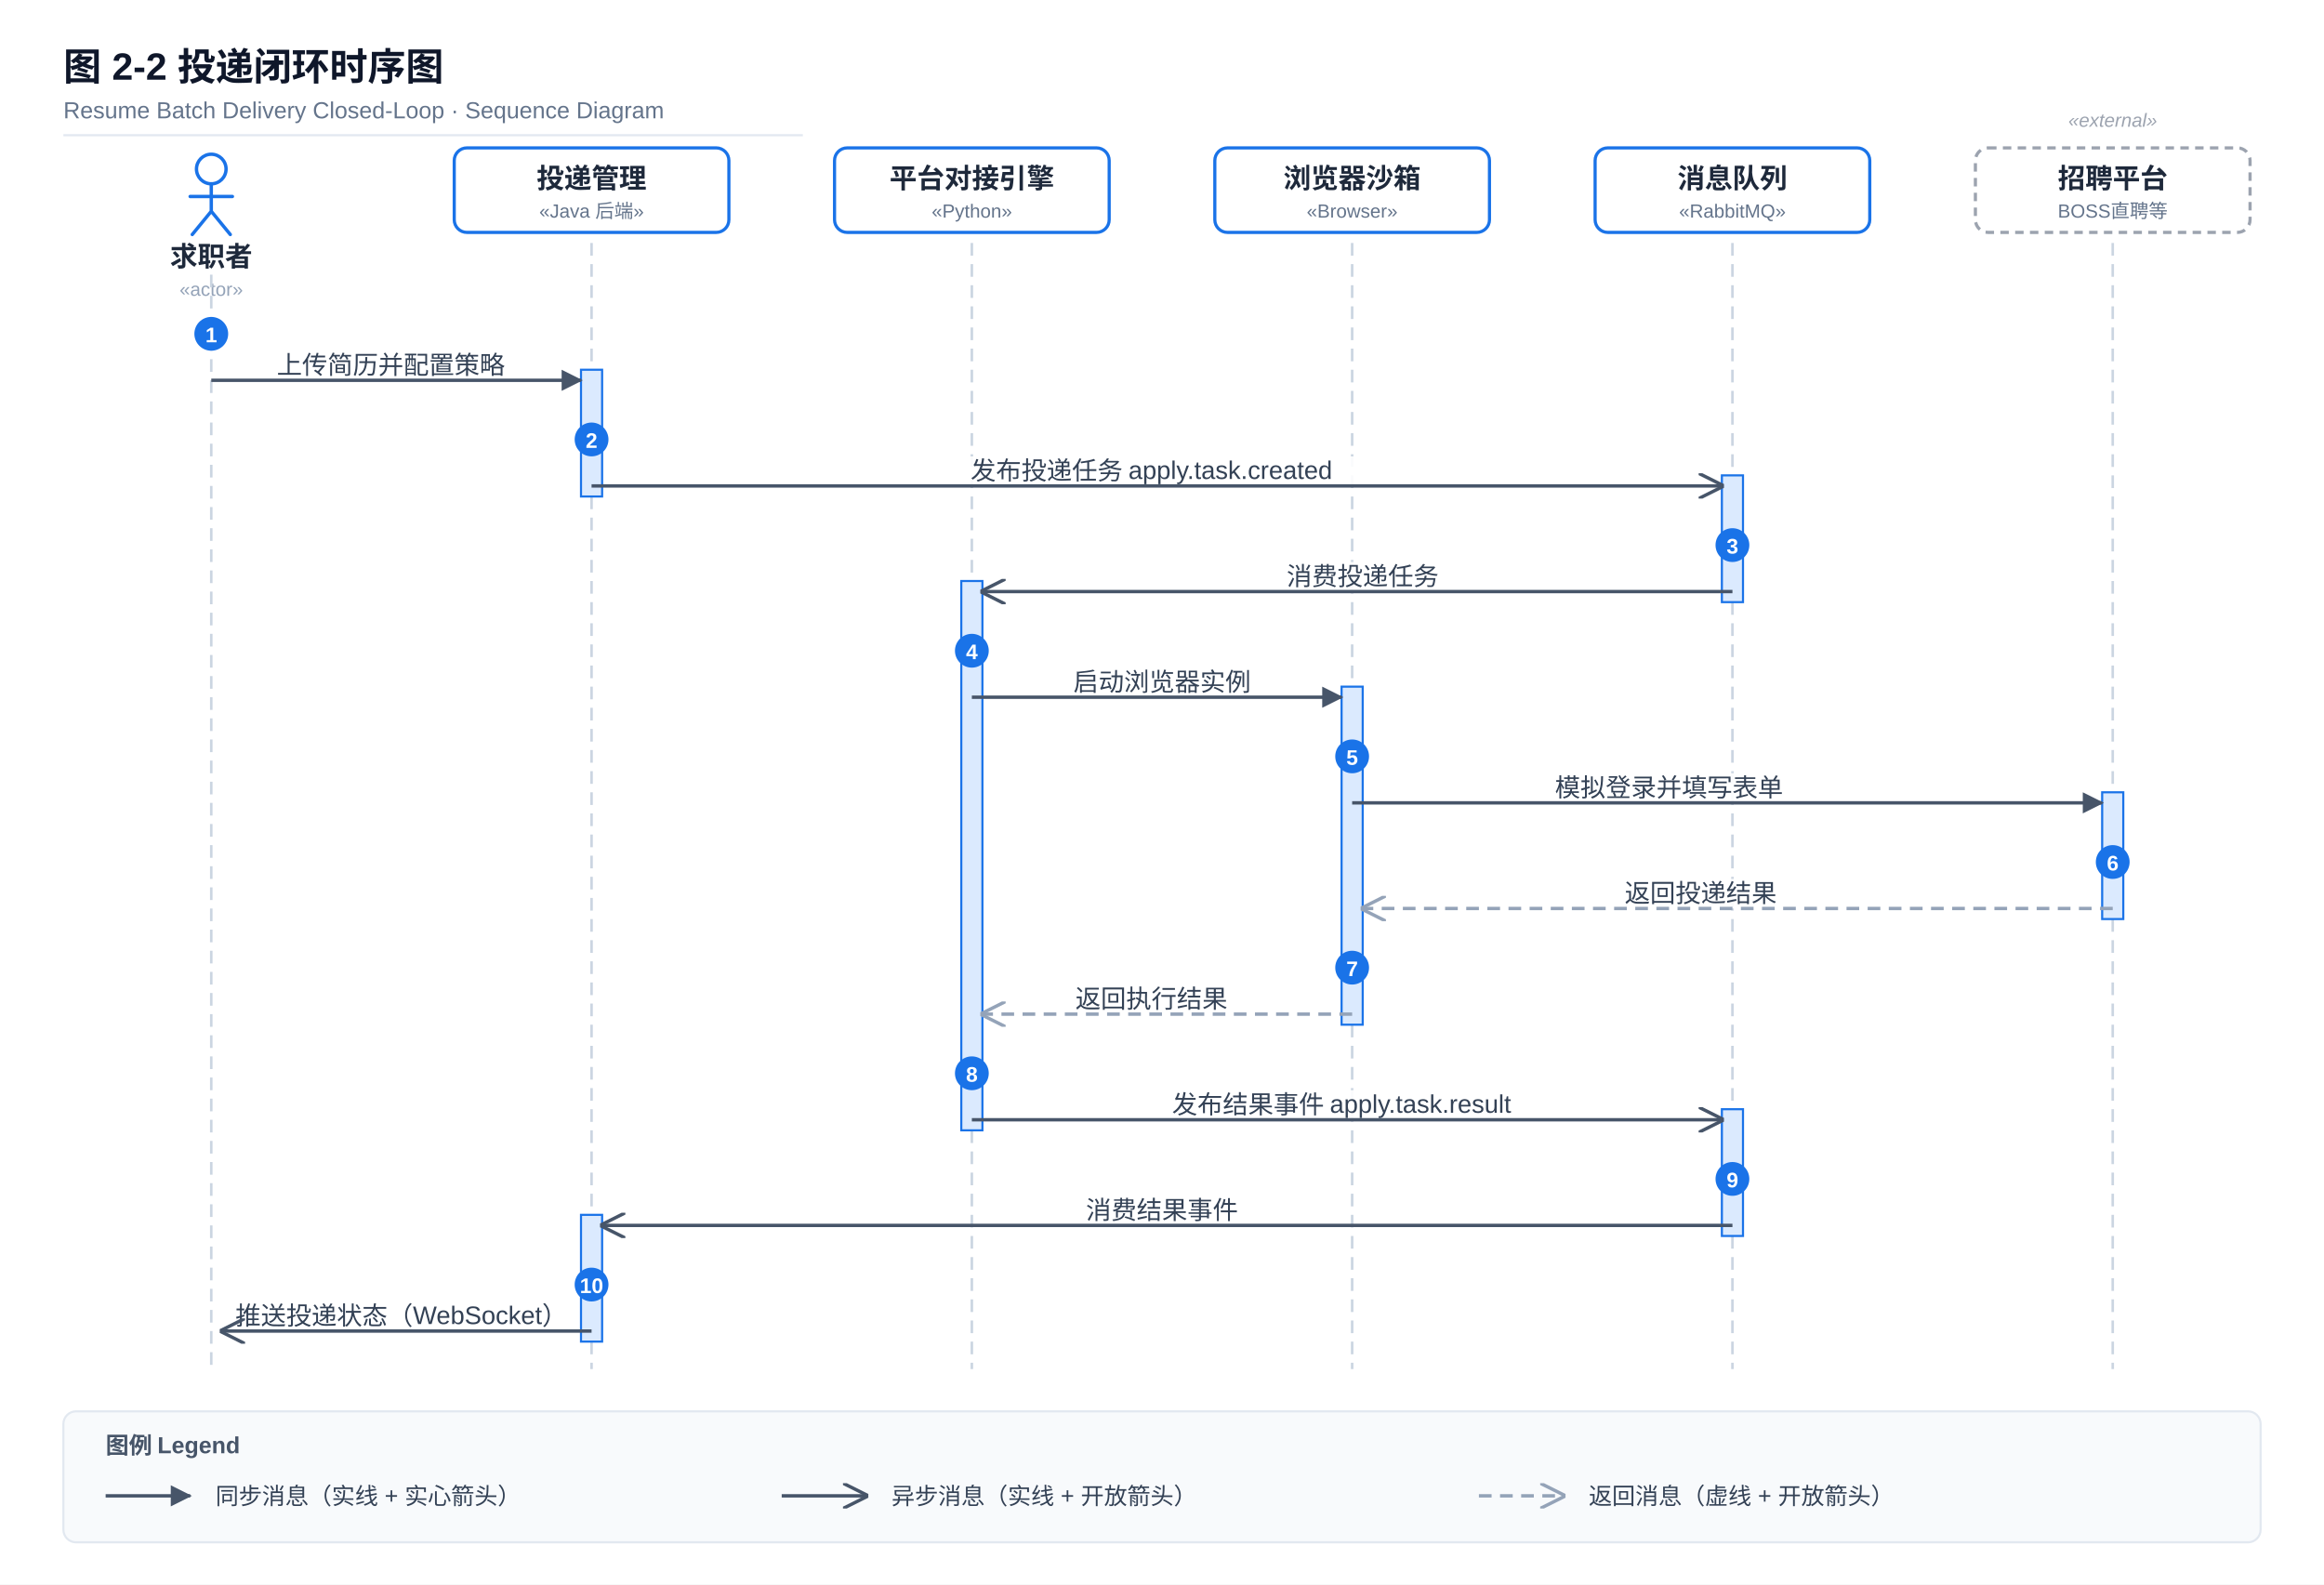
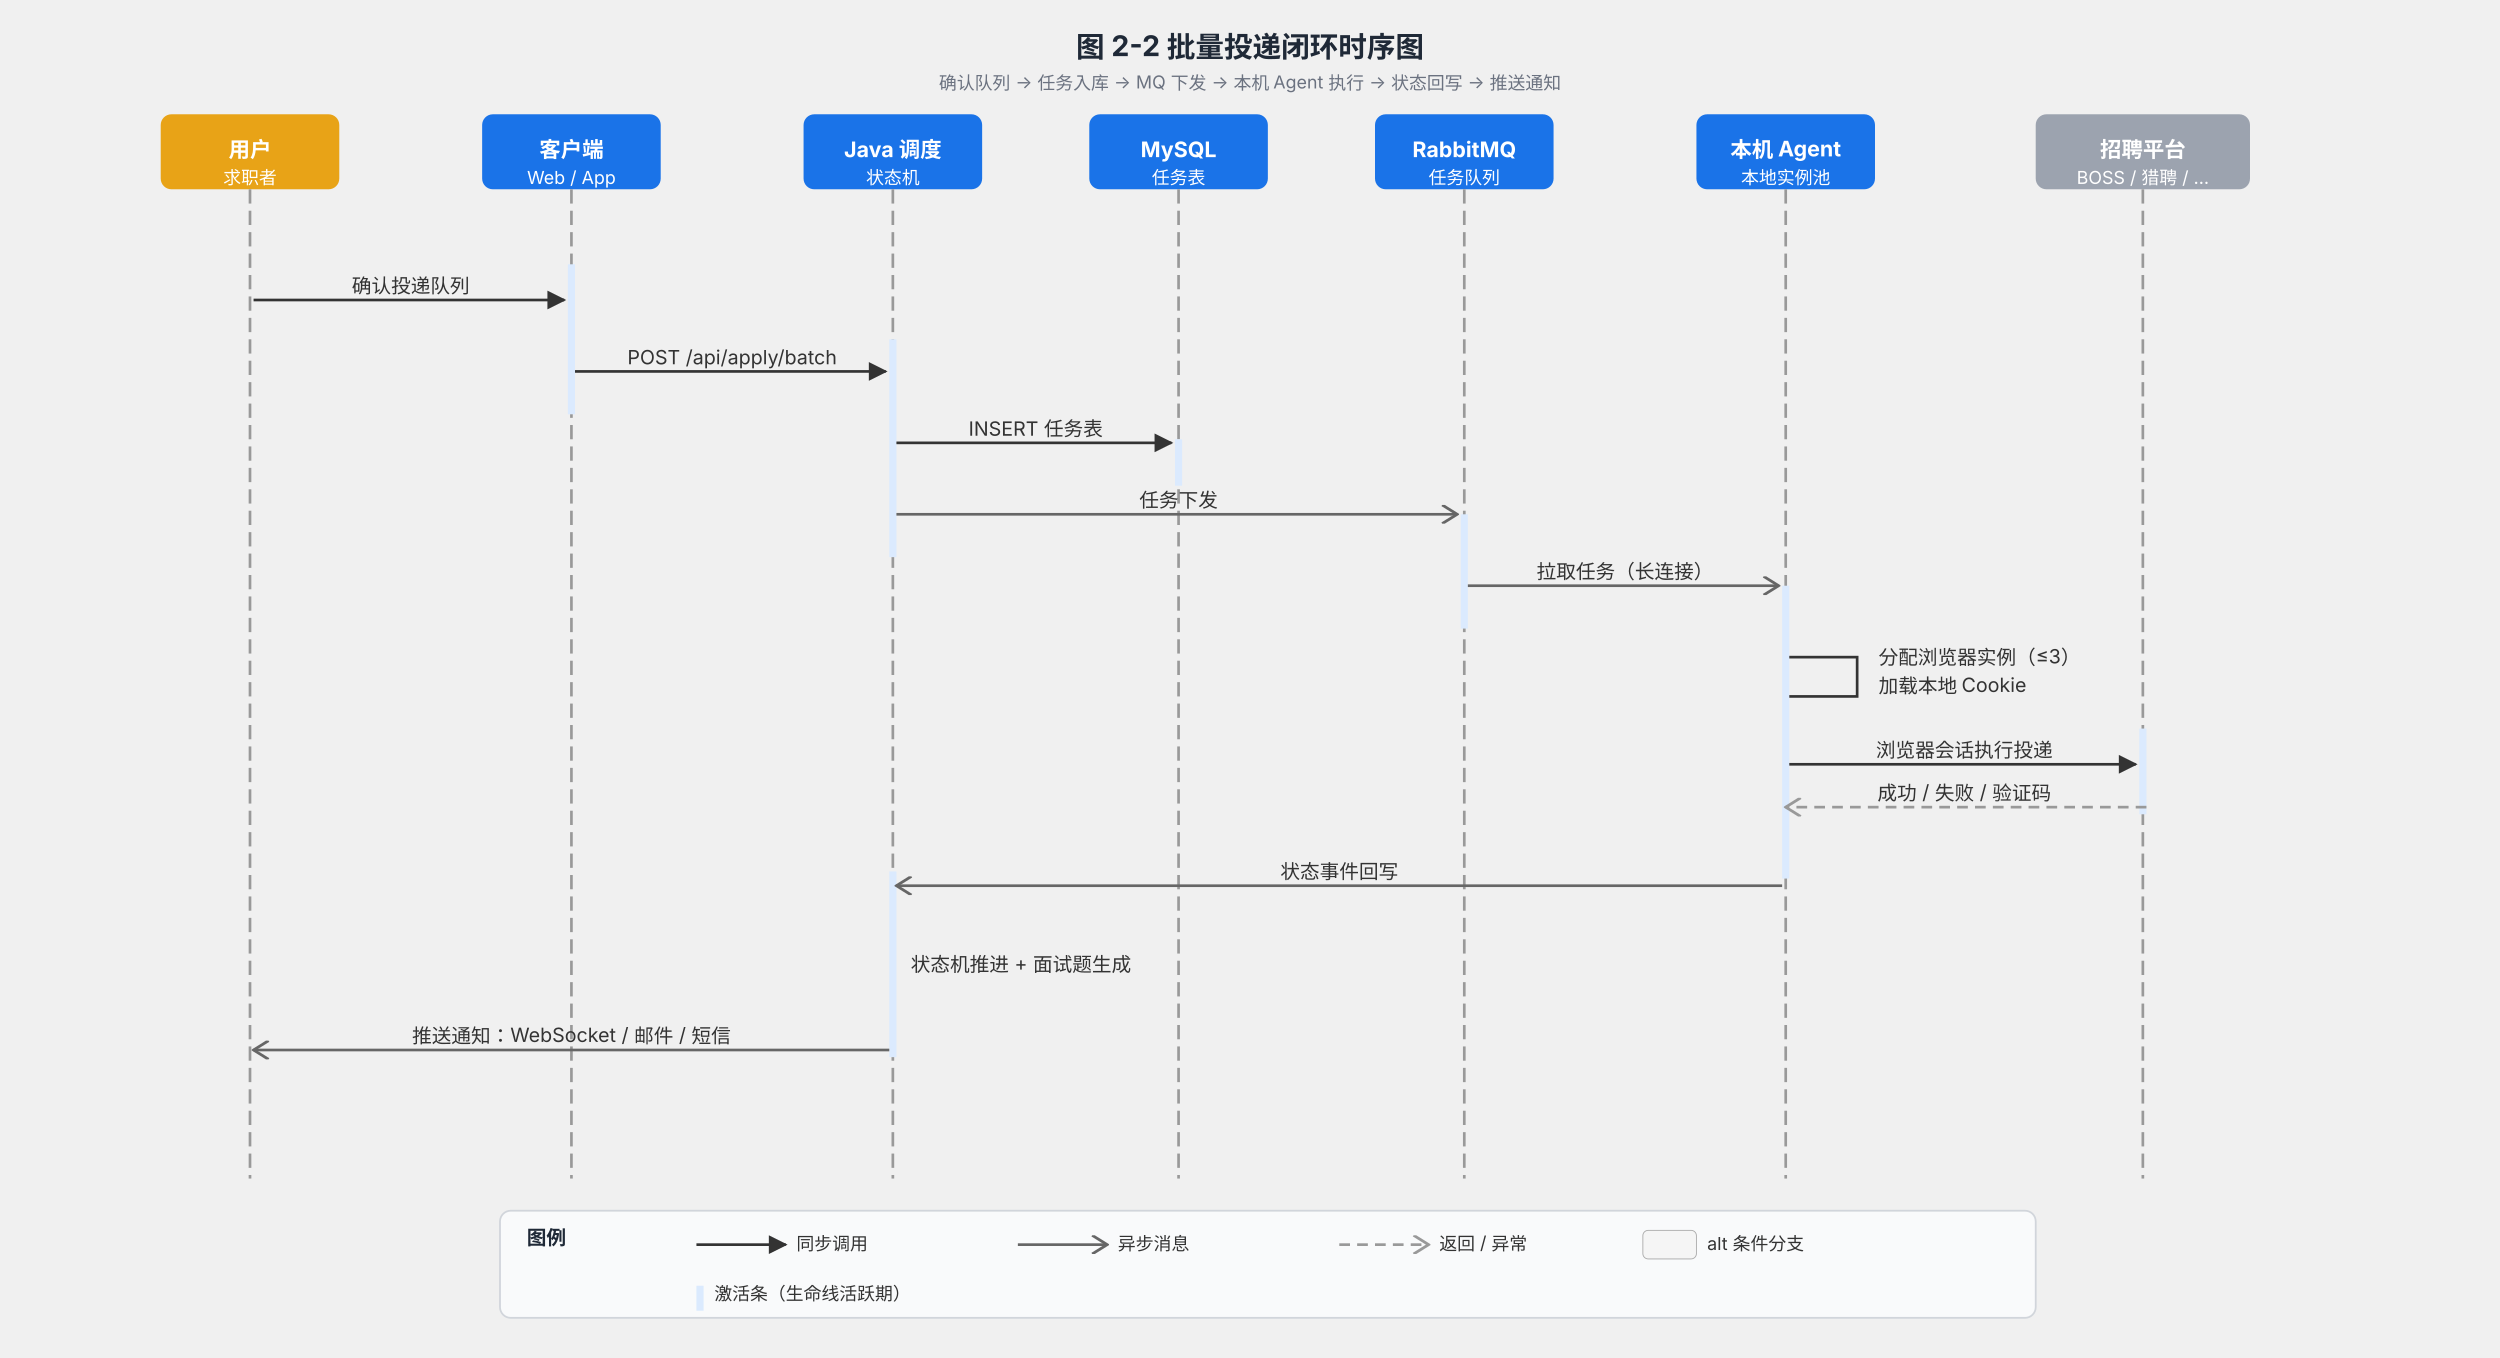
- <svg xmlns="http://www.w3.org/2000/svg" viewBox="0 0 1100 750" font-family="'Segoe UI','Microsoft YaHei',Arial,sans-serif">
+ <svg xmlns="http://www.w3.org/2000/svg" viewBox="0 0 1400 760" style="background:#ffffff;font-family:system-ui,-apple-system,'Microsoft YaHei',sans-serif">
  <defs>
-     <marker id="arrow-sync" viewBox="0 0 12 12" refX="11" refY="6" markerWidth="10" markerHeight="10" orient="auto" markerUnits="userSpaceOnUse">
-       <path d="M0,0 L12,6 L0,12 Z" fill="#475569" />
+     <marker id="arrow-sync" viewBox="0 0 10 10" refX="9" refY="5" markerWidth="7" markerHeight="7" orient="auto-start-reverse">
+       <path d="M 0 0 L 10 5 L 0 10 z" fill="#333333" />
    </marker>
-     <marker id="arrow-async" viewBox="0 0 12 12" refX="11" refY="6" markerWidth="12" markerHeight="12" orient="auto" markerUnits="userSpaceOnUse">
-       <path d="M0,0 L12,6 L0,12" fill="none" stroke="#475569" stroke-width="1.6" stroke-linejoin="round" stroke-linecap="round" />
+     <marker id="arrow-async" viewBox="0 0 10 10" refX="9" refY="5" markerWidth="7" markerHeight="7" orient="auto-start-reverse">
+       <path d="M 1 0 L 9 5 L 1 10" fill="none" stroke="#666666" stroke-width="1.5" />
    </marker>
-     <marker id="arrow-return" viewBox="0 0 12 12" refX="11" refY="6" markerWidth="12" markerHeight="12" orient="auto" markerUnits="userSpaceOnUse">
-       <path d="M0,0 L12,6 L0,12" fill="none" stroke="#94a3b8" stroke-width="1.6" stroke-linejoin="round" stroke-linecap="round" />
+     <marker id="arrow-return" viewBox="0 0 10 10" refX="9" refY="5" markerWidth="7" markerHeight="7" orient="auto-start-reverse">
+       <path d="M 1 0 L 9 5 L 1 10" fill="none" stroke="#999999" stroke-width="1.5" />
    </marker>
  </defs>
-   <rect x="0" y="0" width="1100" height="750" fill="#ffffff" />
-   <text x="30" y="38" font-size="18" font-weight="700" fill="#0f172a">图 2-2 投递闭环时序图</text>
-   <text x="30" y="56" font-size="11" fill="#64748b">Resume Batch Delivery Closed-Loop · Sequence Diagram</text>
-   <line x1="30" y1="64" x2="380" y2="64" stroke="#e2e8f0" stroke-width="1" />
-   <g id="actor-seeker">
-     <circle cx="100" cy="80" r="7" fill="#ffffff" stroke="#1a73e8" stroke-width="1.6" />
-     <path d="M100,87 L100,100 M90,93 L110,93 M100,100 L91,111 M100,100 L109,111" fill="none" stroke="#1a73e8" stroke-width="1.6" stroke-linecap="round" />
-     <text x="100" y="126" text-anchor="middle" font-size="13" font-weight="600" fill="#1e293b">求职者</text>
-     <text x="100" y="140" text-anchor="middle" font-size="9" fill="#94a3b8">«actor»</text>
-   </g>
-   <g id="head-deliver">
-     <rect x="215" y="70" width="130" height="40" rx="6" ry="6" fill="#ffffff" stroke="#1a73e8" stroke-width="1.5" />
-     <text x="280" y="89" text-anchor="middle" font-size="13" font-weight="600" fill="#1e293b">投递管理</text>
-     <text x="280" y="103" text-anchor="middle" font-size="9" fill="#64748b">«Java 后端»</text>
-   </g>
-   <g id="head-engine">
-     <rect x="395" y="70" width="130" height="40" rx="6" ry="6" fill="#ffffff" stroke="#1a73e8" stroke-width="1.5" />
-     <text x="460" y="89" text-anchor="middle" font-size="13" font-weight="600" fill="#1e293b">平台对接引擎</text>
-     <text x="460" y="103" text-anchor="middle" font-size="9" fill="#64748b">«Python»</text>
-   </g>
-   <g id="head-sandbox">
-     <rect x="575" y="70" width="130" height="40" rx="6" ry="6" fill="#ffffff" stroke="#1a73e8" stroke-width="1.5" />
-     <text x="640" y="89" text-anchor="middle" font-size="13" font-weight="600" fill="#1e293b">浏览器沙箱</text>
-     <text x="640" y="103" text-anchor="middle" font-size="9" fill="#64748b">«Browser»</text>
-   </g>
-   <g id="head-mq">
-     <rect x="755" y="70" width="130" height="40" rx="6" ry="6" fill="#ffffff" stroke="#1a73e8" stroke-width="1.5" />
-     <text x="820" y="89" text-anchor="middle" font-size="13" font-weight="600" fill="#1e293b">消息队列</text>
-     <text x="820" y="103" text-anchor="middle" font-size="9" fill="#64748b">«RabbitMQ»</text>
-   </g>
-   <g id="head-platform">
-     <text x="1000" y="60" text-anchor="middle" font-size="9" font-style="italic" fill="#9ca3af">«external»</text>
-     <rect x="935" y="70" width="130" height="40" rx="6" ry="6" fill="#ffffff" stroke="#9ca3af" stroke-width="1.5" stroke-dasharray="4,3" />
-     <text x="1000" y="89" text-anchor="middle" font-size="13" font-weight="600" fill="#1e293b">招聘平台</text>
-     <text x="1000" y="103" text-anchor="middle" font-size="9" fill="#64748b">BOSS直聘等</text>
-   </g>
-   <g id="lifelines" stroke="#cbd5e1" stroke-width="1.2" stroke-dasharray="6,4">
-     <line x1="100" y1="130" x2="100" y2="648" />
-     <line x1="280" y1="115" x2="280" y2="648" />
-     <line x1="460" y1="115" x2="460" y2="648" />
-     <line x1="640" y1="115" x2="640" y2="648" />
-     <line x1="820" y1="115" x2="820" y2="648" />
-     <line x1="1000" y1="115" x2="1000" y2="648" />
-   </g>
-   <g id="activations" fill="#dbeafe" stroke="#1a73e8" stroke-width="1">
-     <rect x="275" y="175" width="10" height="60" />
-     <rect x="275" y="575" width="10" height="60" />
-     <rect x="815" y="225" width="10" height="60" />
-     <rect x="815" y="525" width="10" height="60" />
-     <rect x="455" y="275" width="10" height="260" />
-     <rect x="635" y="325" width="10" height="160" />
-     <rect x="995" y="375" width="10" height="60" />
-   </g>
-   <g id="messages" font-size="12" fill="#334155">
-     <g>
-       <rect x="135" y="166" width="100" height="14" rx="3" fill="#ffffff" fill-opacity="0.9" />
-       <text x="185" y="177" text-anchor="middle">上传简历并配置策略</text>
-       <line x1="100" y1="180" x2="275" y2="180" stroke="#475569" stroke-width="1.6" marker-end="url(#arrow-sync)" />
-       <circle cx="100" cy="158" r="8" fill="#1a73e8" />
-       <text x="100" y="162" text-anchor="middle" font-size="10" font-weight="700" fill="#ffffff">1</text>
-     </g>
-     <g>
-       <rect x="445" y="216" width="200" height="14" rx="3" fill="#ffffff" fill-opacity="0.9" />
-       <text x="545" y="227" text-anchor="middle">发布投递任务 apply.task.created</text>
-       <line x1="280" y1="230" x2="815" y2="230" stroke="#475569" stroke-width="1.6" marker-end="url(#arrow-async)" />
-       <circle cx="280" cy="208" r="8" fill="#1a73e8" />
-       <text x="280" y="212" text-anchor="middle" font-size="10" font-weight="700" fill="#ffffff">2</text>
-     </g>
-     <g>
-       <rect x="600" y="266" width="90" height="14" rx="3" fill="#ffffff" fill-opacity="0.9" />
-       <text x="645" y="277" text-anchor="middle">消费投递任务</text>
-       <line x1="820" y1="280" x2="465" y2="280" stroke="#475569" stroke-width="1.6" marker-end="url(#arrow-async)" />
-       <circle cx="820" cy="258" r="8" fill="#1a73e8" />
-       <text x="820" y="262" text-anchor="middle" font-size="10" font-weight="700" fill="#ffffff">3</text>
-     </g>
-     <g>
-       <rect x="495" y="316" width="110" height="14" rx="3" fill="#ffffff" fill-opacity="0.9" />
-       <text x="550" y="327" text-anchor="middle">启动浏览器实例</text>
-       <line x1="460" y1="330" x2="635" y2="330" stroke="#475569" stroke-width="1.6" marker-end="url(#arrow-sync)" />
-       <circle cx="460" cy="308" r="8" fill="#1a73e8" />
-       <text x="460" y="312" text-anchor="middle" font-size="10" font-weight="700" fill="#ffffff">4</text>
-     </g>
-     <g>
-       <rect x="730" y="366" width="120" height="14" rx="3" fill="#ffffff" fill-opacity="0.9" />
-       <text x="790" y="377" text-anchor="middle">模拟登录并填写表单</text>
-       <line x1="640" y1="380" x2="995" y2="380" stroke="#475569" stroke-width="1.6" marker-end="url(#arrow-sync)" />
-       <circle cx="640" cy="358" r="8" fill="#1a73e8" />
-       <text x="640" y="362" text-anchor="middle" font-size="10" font-weight="700" fill="#ffffff">5</text>
-     </g>
-     <g>
-       <rect x="755" y="416" width="100" height="14" rx="3" fill="#ffffff" fill-opacity="0.9" />
-       <text x="805" y="427" text-anchor="middle">返回投递结果</text>
-       <line x1="1000" y1="430" x2="645" y2="430" stroke="#94a3b8" stroke-width="1.6" stroke-dasharray="6,4" marker-end="url(#arrow-return)" />
-       <circle cx="1000" cy="408" r="8" fill="#1a73e8" />
-       <text x="1000" y="412" text-anchor="middle" font-size="10" font-weight="700" fill="#ffffff">6</text>
-     </g>
-     <g>
-       <rect x="495" y="466" width="100" height="14" rx="3" fill="#ffffff" fill-opacity="0.9" />
-       <text x="545" y="477" text-anchor="middle">返回执行结果</text>
-       <line x1="640" y1="480" x2="465" y2="480" stroke="#94a3b8" stroke-width="1.6" stroke-dasharray="6,4" marker-end="url(#arrow-return)" />
-       <circle cx="640" cy="458" r="8" fill="#1a73e8" />
-       <text x="640" y="462" text-anchor="middle" font-size="10" font-weight="700" fill="#ffffff">7</text>
-     </g>
-     <g>
-       <rect x="535" y="516" width="200" height="14" rx="3" fill="#ffffff" fill-opacity="0.9" />
-       <text x="635" y="527" text-anchor="middle">发布结果事件 apply.task.result</text>
-       <line x1="460" y1="530" x2="815" y2="530" stroke="#475569" stroke-width="1.6" marker-end="url(#arrow-async)" />
-       <circle cx="460" cy="508" r="8" fill="#1a73e8" />
-       <text x="460" y="512" text-anchor="middle" font-size="10" font-weight="700" fill="#ffffff">8</text>
-     </g>
-     <g>
-       <rect x="505" y="566" width="90" height="14" rx="3" fill="#ffffff" fill-opacity="0.9" />
-       <text x="550" y="577" text-anchor="middle">消费结果事件</text>
-       <line x1="820" y1="580" x2="285" y2="580" stroke="#475569" stroke-width="1.6" marker-end="url(#arrow-async)" />
-       <circle cx="820" cy="558" r="8" fill="#1a73e8" />
-       <text x="820" y="562" text-anchor="middle" font-size="10" font-weight="700" fill="#ffffff">9</text>
-     </g>
-     <g>
-       <rect x="115" y="616" width="150" height="14" rx="3" fill="#ffffff" fill-opacity="0.9" />
-       <text x="190" y="627" text-anchor="middle">推送投递状态（WebSocket）</text>
-       <line x1="280" y1="630" x2="105" y2="630" stroke="#475569" stroke-width="1.6" marker-end="url(#arrow-async)" />
-       <circle cx="280" cy="608" r="8" fill="#1a73e8" />
-       <text x="280" y="612" text-anchor="middle" font-size="10" font-weight="700" fill="#ffffff">10</text>
-     </g>
-   </g>
-   <g id="legend">
-     <rect x="30" y="668" width="1040" height="62" rx="6" ry="6" fill="#f8fafc" stroke="#e2e8f0" stroke-width="1" />
-     <text x="50" y="688" font-size="11" font-weight="700" fill="#475569">图例 Legend</text>
-     <g transform="translate(50,708)">
-       <line x1="0" y1="0" x2="40" y2="0" stroke="#475569" stroke-width="1.6" marker-end="url(#arrow-sync)" />
-       <text x="52" y="4" font-size="11" fill="#334155">同步消息（实线 + 实心箭头）</text>
-     </g>
-     <g transform="translate(370,708)">
-       <line x1="0" y1="0" x2="40" y2="0" stroke="#475569" stroke-width="1.6" marker-end="url(#arrow-async)" />
-       <text x="52" y="4" font-size="11" fill="#334155">异步消息（实线 + 开放箭头）</text>
-     </g>
-     <g transform="translate(700,708)">
-       <line x1="0" y1="0" x2="40" y2="0" stroke="#94a3b8" stroke-width="1.6" stroke-dasharray="6,4" marker-end="url(#arrow-return)" />
-       <text x="52" y="4" font-size="11" fill="#334155">返回消息（虚线 + 开放箭头）</text>
-     </g>
-   </g>
+   <text x="700" y="32" text-anchor="middle" font-size="16" font-weight="bold" fill="#1f2937">图 2-2  批量投递闭环时序图</text>
+   <text x="700" y="50" text-anchor="middle" font-size="10" fill="#6B7280">确认队列 → 任务入库 → MQ 下发 → 本机 Agent 执行 → 状态回写 → 推送通知</text>
+   <rect x="90" y="64" width="100" height="42" rx="6" fill="#E8A317" />
+   <text x="140" y="88" text-anchor="middle" font-size="12" font-weight="bold" fill="#FFFFFF">用户</text>
+   <text x="140" y="103" text-anchor="middle" font-size="10" fill="#FFFFFF">求职者</text>
+   <rect x="270" y="64" width="100" height="42" rx="6" fill="#1A73E8" />
+   <text x="320" y="88" text-anchor="middle" font-size="12" font-weight="bold" fill="#FFFFFF">客户端</text>
+   <text x="320" y="103" text-anchor="middle" font-size="10" fill="#FFFFFF">Web / App</text>
+   <rect x="450" y="64" width="100" height="42" rx="6" fill="#1A73E8" />
+   <text x="500" y="88" text-anchor="middle" font-size="12" font-weight="bold" fill="#FFFFFF">Java 调度</text>
+   <text x="500" y="103" text-anchor="middle" font-size="10" fill="#FFFFFF">状态机</text>
+   <rect x="610" y="64" width="100" height="42" rx="6" fill="#1A73E8" />
+   <text x="660" y="88" text-anchor="middle" font-size="12" font-weight="bold" fill="#FFFFFF">MySQL</text>
+   <text x="660" y="103" text-anchor="middle" font-size="10" fill="#FFFFFF">任务表</text>
+   <rect x="770" y="64" width="100" height="42" rx="6" fill="#1A73E8" />
+   <text x="820" y="88" text-anchor="middle" font-size="12" font-weight="bold" fill="#FFFFFF">RabbitMQ</text>
+   <text x="820" y="103" text-anchor="middle" font-size="10" fill="#FFFFFF">任务队列</text>
+   <rect x="950" y="64" width="100" height="42" rx="6" fill="#1A73E8" />
+   <text x="1000" y="88" text-anchor="middle" font-size="12" font-weight="bold" fill="#FFFFFF">本机 Agent</text>
+   <text x="1000" y="103" text-anchor="middle" font-size="10" fill="#FFFFFF">本地实例池</text>
+   <rect x="1140" y="64" width="120" height="42" rx="6" fill="#9CA3AF" />
+   <text x="1200" y="88" text-anchor="middle" font-size="12" font-weight="bold" fill="#FFFFFF">招聘平台</text>
+   <text x="1200" y="103" text-anchor="middle" font-size="10" fill="#FFFFFF">BOSS / 猎聘 / …</text>
+   <line x1="140" y1="106" x2="140" y2="660" stroke="#999999" stroke-width="1.5" stroke-dasharray="8,4" />
+   <line x1="320" y1="106" x2="320" y2="660" stroke="#999999" stroke-width="1.5" stroke-dasharray="8,4" />
+   <line x1="500" y1="106" x2="500" y2="660" stroke="#999999" stroke-width="1.5" stroke-dasharray="8,4" />
+   <line x1="660" y1="106" x2="660" y2="660" stroke="#999999" stroke-width="1.5" stroke-dasharray="8,4" />
+   <line x1="820" y1="106" x2="820" y2="660" stroke="#999999" stroke-width="1.5" stroke-dasharray="8,4" />
+   <line x1="1000" y1="106" x2="1000" y2="660" stroke="#999999" stroke-width="1.5" stroke-dasharray="8,4" />
+   <line x1="1200" y1="106" x2="1200" y2="660" stroke="#999999" stroke-width="1.5" stroke-dasharray="8,4" />
+   <rect x="318" y="148" width="4" height="84" fill="#DBEAFE" />
+   <rect x="498" y="190" width="4" height="122" fill="#DBEAFE" />
+   <rect x="658" y="246" width="4" height="26" fill="#DBEAFE" />
+   <rect x="818" y="288" width="4" height="64" fill="#DBEAFE" />
+   <rect x="998" y="328" width="4" height="164" fill="#DBEAFE" />
+   <rect x="1198" y="408" width="4" height="48" fill="#DBEAFE" />
+   <rect x="498" y="488" width="4" height="104" fill="#DBEAFE" />
+   <path d="M 142 168 L 316 168" fill="none" stroke="#333333" stroke-width="1.5" marker-end="url(#arrow-sync)" />
+   <text x="230" y="164" text-anchor="middle" font-size="11" fill="#333333">确认投递队列</text>
+   <path d="M 322 208 L 496 208" fill="none" stroke="#333333" stroke-width="1.5" marker-end="url(#arrow-sync)" />
+   <text x="410" y="204" text-anchor="middle" font-size="11" fill="#333333">POST /api/apply/batch</text>
+   <path d="M 502 248 L 656 248" fill="none" stroke="#333333" stroke-width="1.5" marker-end="url(#arrow-sync)" />
+   <text x="580" y="244" text-anchor="middle" font-size="11" fill="#333333">INSERT 任务表</text>
+   <path d="M 502 288 L 816 288" fill="none" stroke="#666666" stroke-width="1.5" marker-end="url(#arrow-async)" />
+   <text x="660" y="284" text-anchor="middle" font-size="11" fill="#333333">任务下发</text>
+   <path d="M 822 328 L 996 328" fill="none" stroke="#666666" stroke-width="1.5" marker-end="url(#arrow-async)" />
+   <text x="910" y="324" text-anchor="middle" font-size="11" fill="#333333">拉取任务（长连接）</text>
+   <path d="M 1002 368 H 1040 V 390 H 1002" fill="none" stroke="#333333" stroke-width="1.5" />
+   <text x="1052" y="372" font-size="11" fill="#333333">分配浏览器实例（≤3）</text>
+   <text x="1052" y="388" font-size="11" fill="#333333">加载本地 Cookie</text>
+   <path d="M 1002 428 L 1196 428" fill="none" stroke="#333333" stroke-width="1.5" marker-end="url(#arrow-sync)" />
+   <text x="1100" y="424" text-anchor="middle" font-size="11" fill="#333333">浏览器会话执行投递</text>
+   <path d="M 1202 452 L 1000 452" fill="none" stroke="#999999" stroke-width="1.5" stroke-dasharray="6,4" marker-end="url(#arrow-return)" />
+   <text x="1100" y="448" text-anchor="middle" font-size="11" fill="#333333">成功 / 失败 / 验证码</text>
+   <path d="M 998 496 L 502 496" fill="none" stroke="#666666" stroke-width="1.5" marker-end="url(#arrow-async)" />
+   <text x="750" y="492" text-anchor="middle" font-size="11" fill="#333333">状态事件回写</text>
+   <text x="510" y="544" font-size="11" fill="#333333">状态机推进 + 面试题生成</text>
+   <path d="M 498 588 L 142 588" fill="none" stroke="#666666" stroke-width="1.5" marker-end="url(#arrow-async)" />
+   <text x="320" y="584" text-anchor="middle" font-size="11" fill="#333333">推送通知：WebSocket / 邮件 / 短信</text>
+   <rect x="280" y="678" width="860" height="60" rx="6" fill="#F9FAFB" stroke="#D1D5DB" />
+   <text x="295" y="697" font-size="11" font-weight="bold" fill="#1f2937">图例</text>
+   <line x1="390" y1="697" x2="440" y2="697" stroke="#333333" stroke-width="1.5" marker-end="url(#arrow-sync)" />
+   <text x="446" y="700" font-size="10" fill="#333333">同步调用</text>
+   <line x1="570" y1="697" x2="620" y2="697" stroke="#666666" stroke-width="1.5" marker-end="url(#arrow-async)" />
+   <text x="626" y="700" font-size="10" fill="#333333">异步消息</text>
+   <line x1="750" y1="697" x2="800" y2="697" stroke="#999999" stroke-width="1.5" stroke-dasharray="6,4" marker-end="url(#arrow-return)" />
+   <text x="806" y="700" font-size="10" fill="#333333">返回 / 异常</text>
+   <rect x="920" y="689" width="30" height="16" rx="3" fill="#F5F5F5" stroke="#AAAAAA" stroke-width="0.5" />
+   <text x="956" y="700" font-size="10" fill="#333333">alt 条件分支</text>
+   <rect x="390" y="720" width="4" height="14" fill="#DBEAFE" />
+   <text x="400" y="728" font-size="10" fill="#333333">激活条（生命线活跃期）</text>
</svg>
